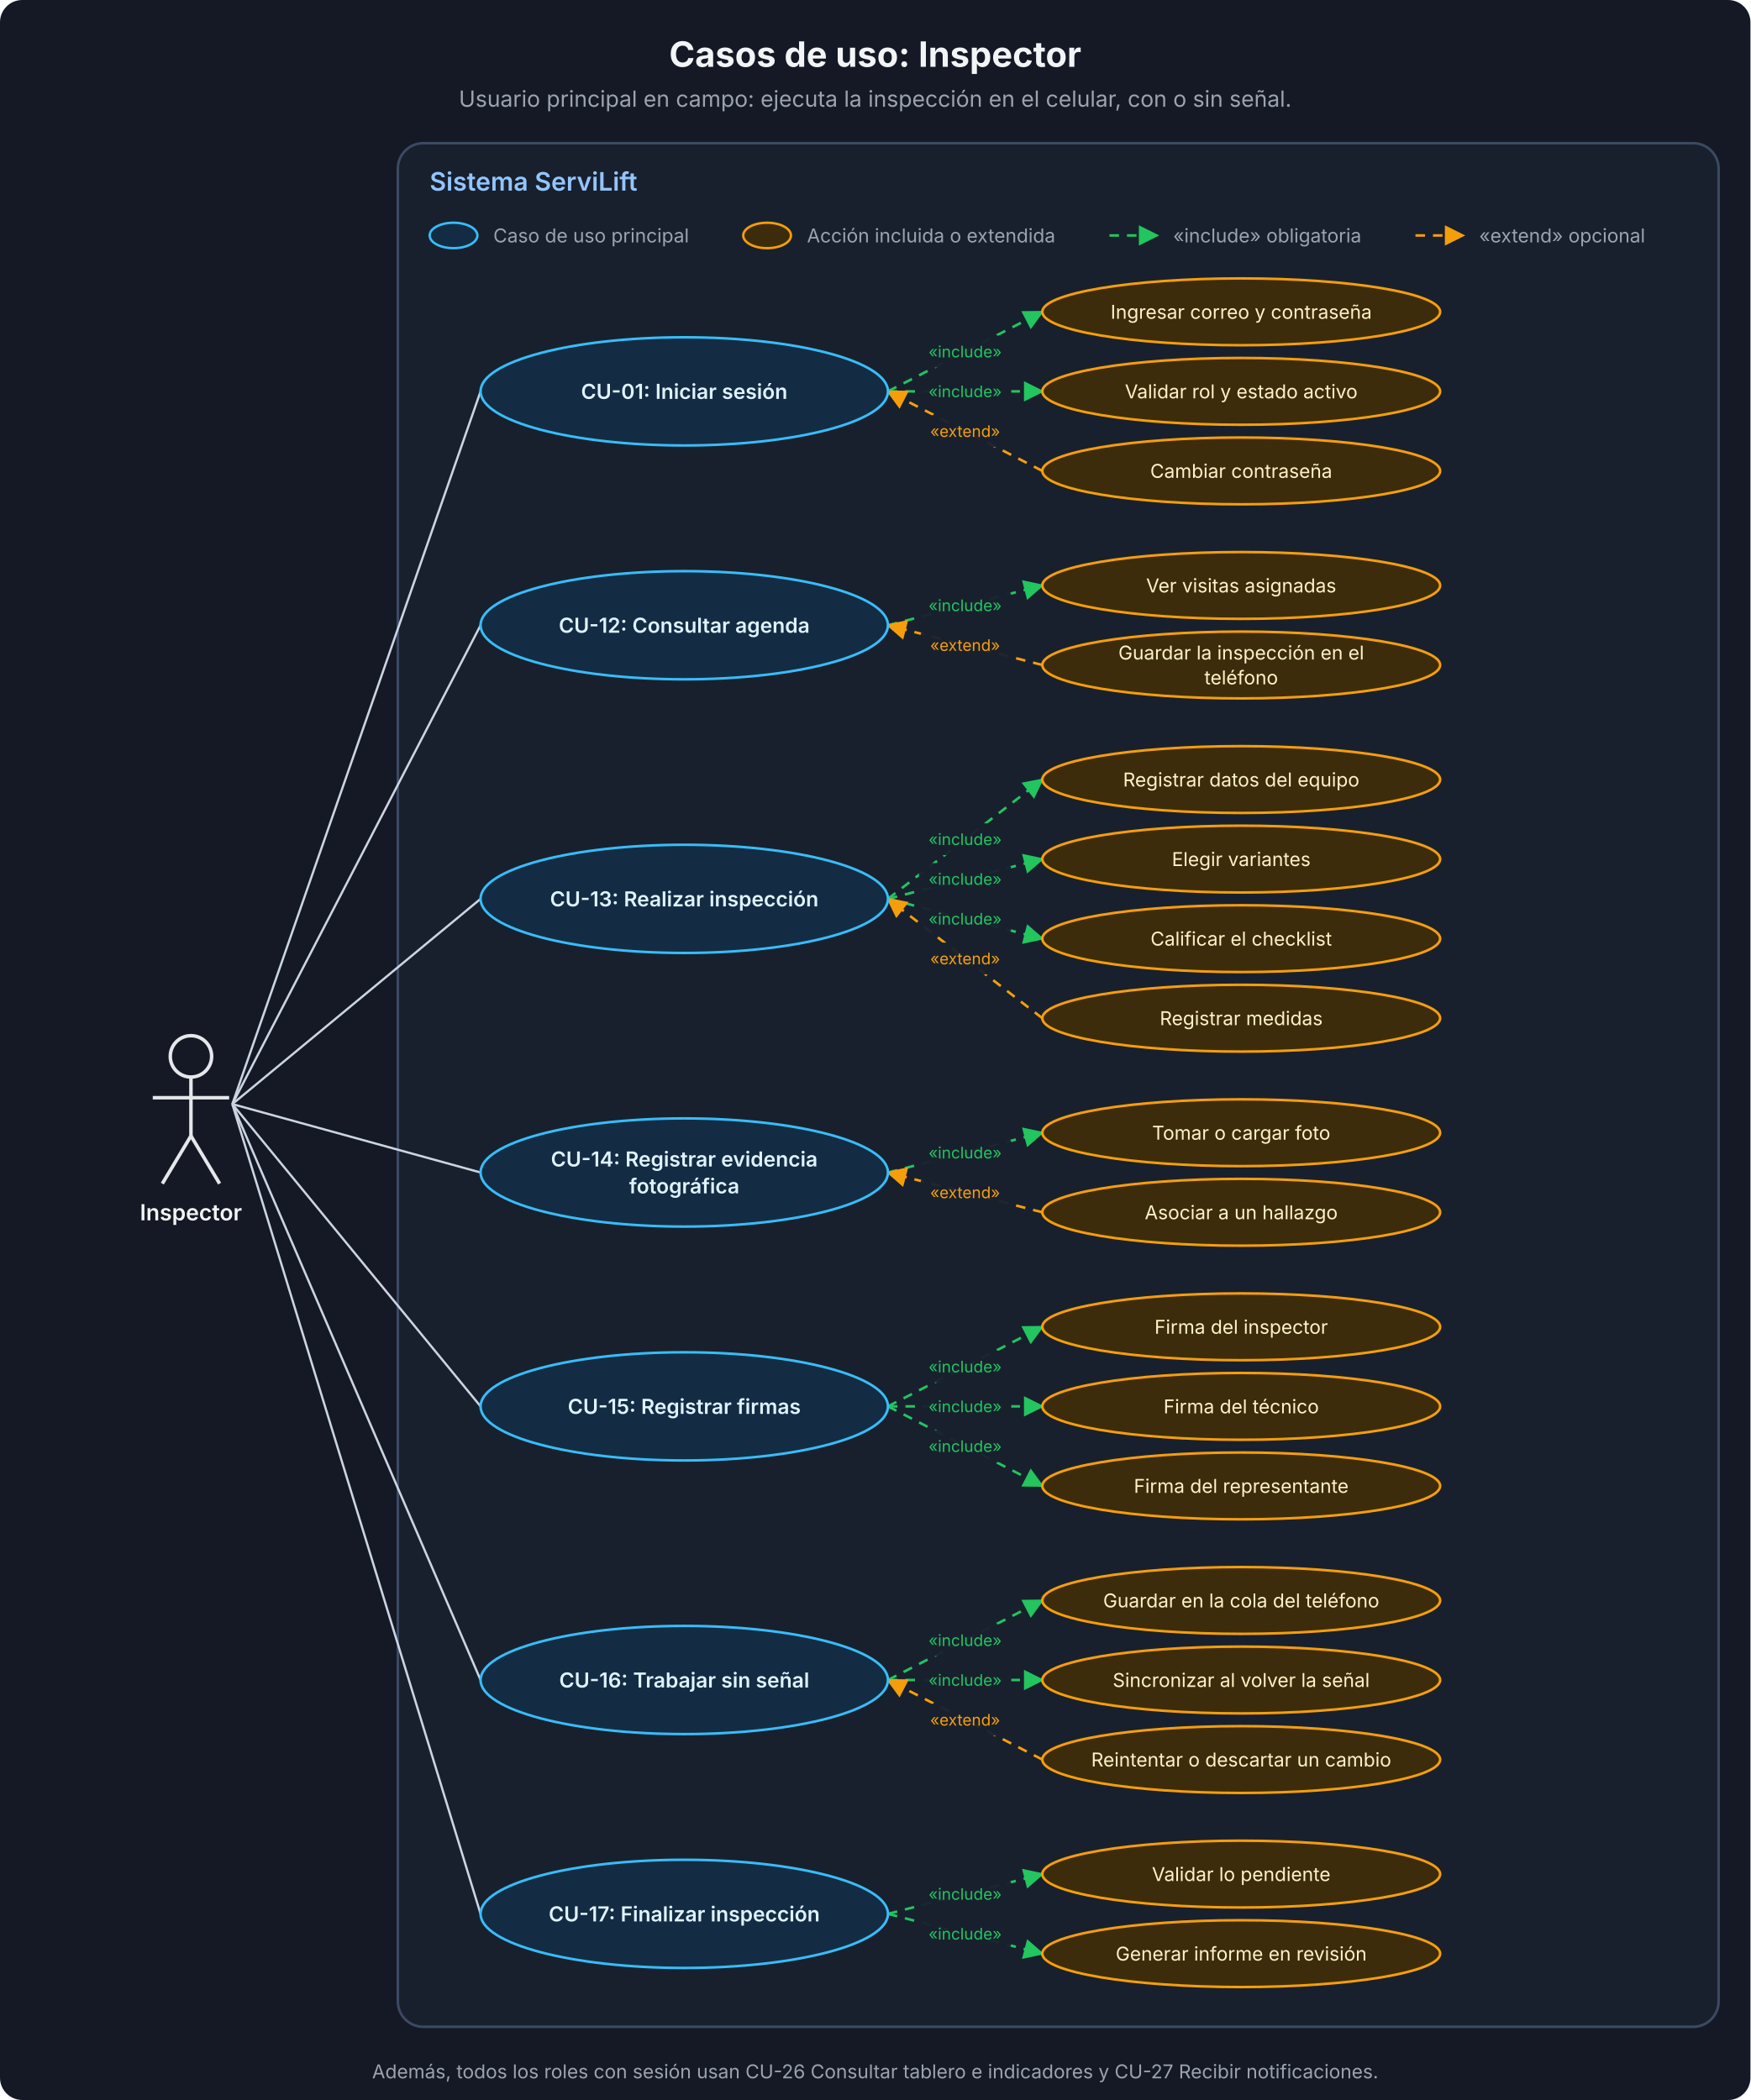
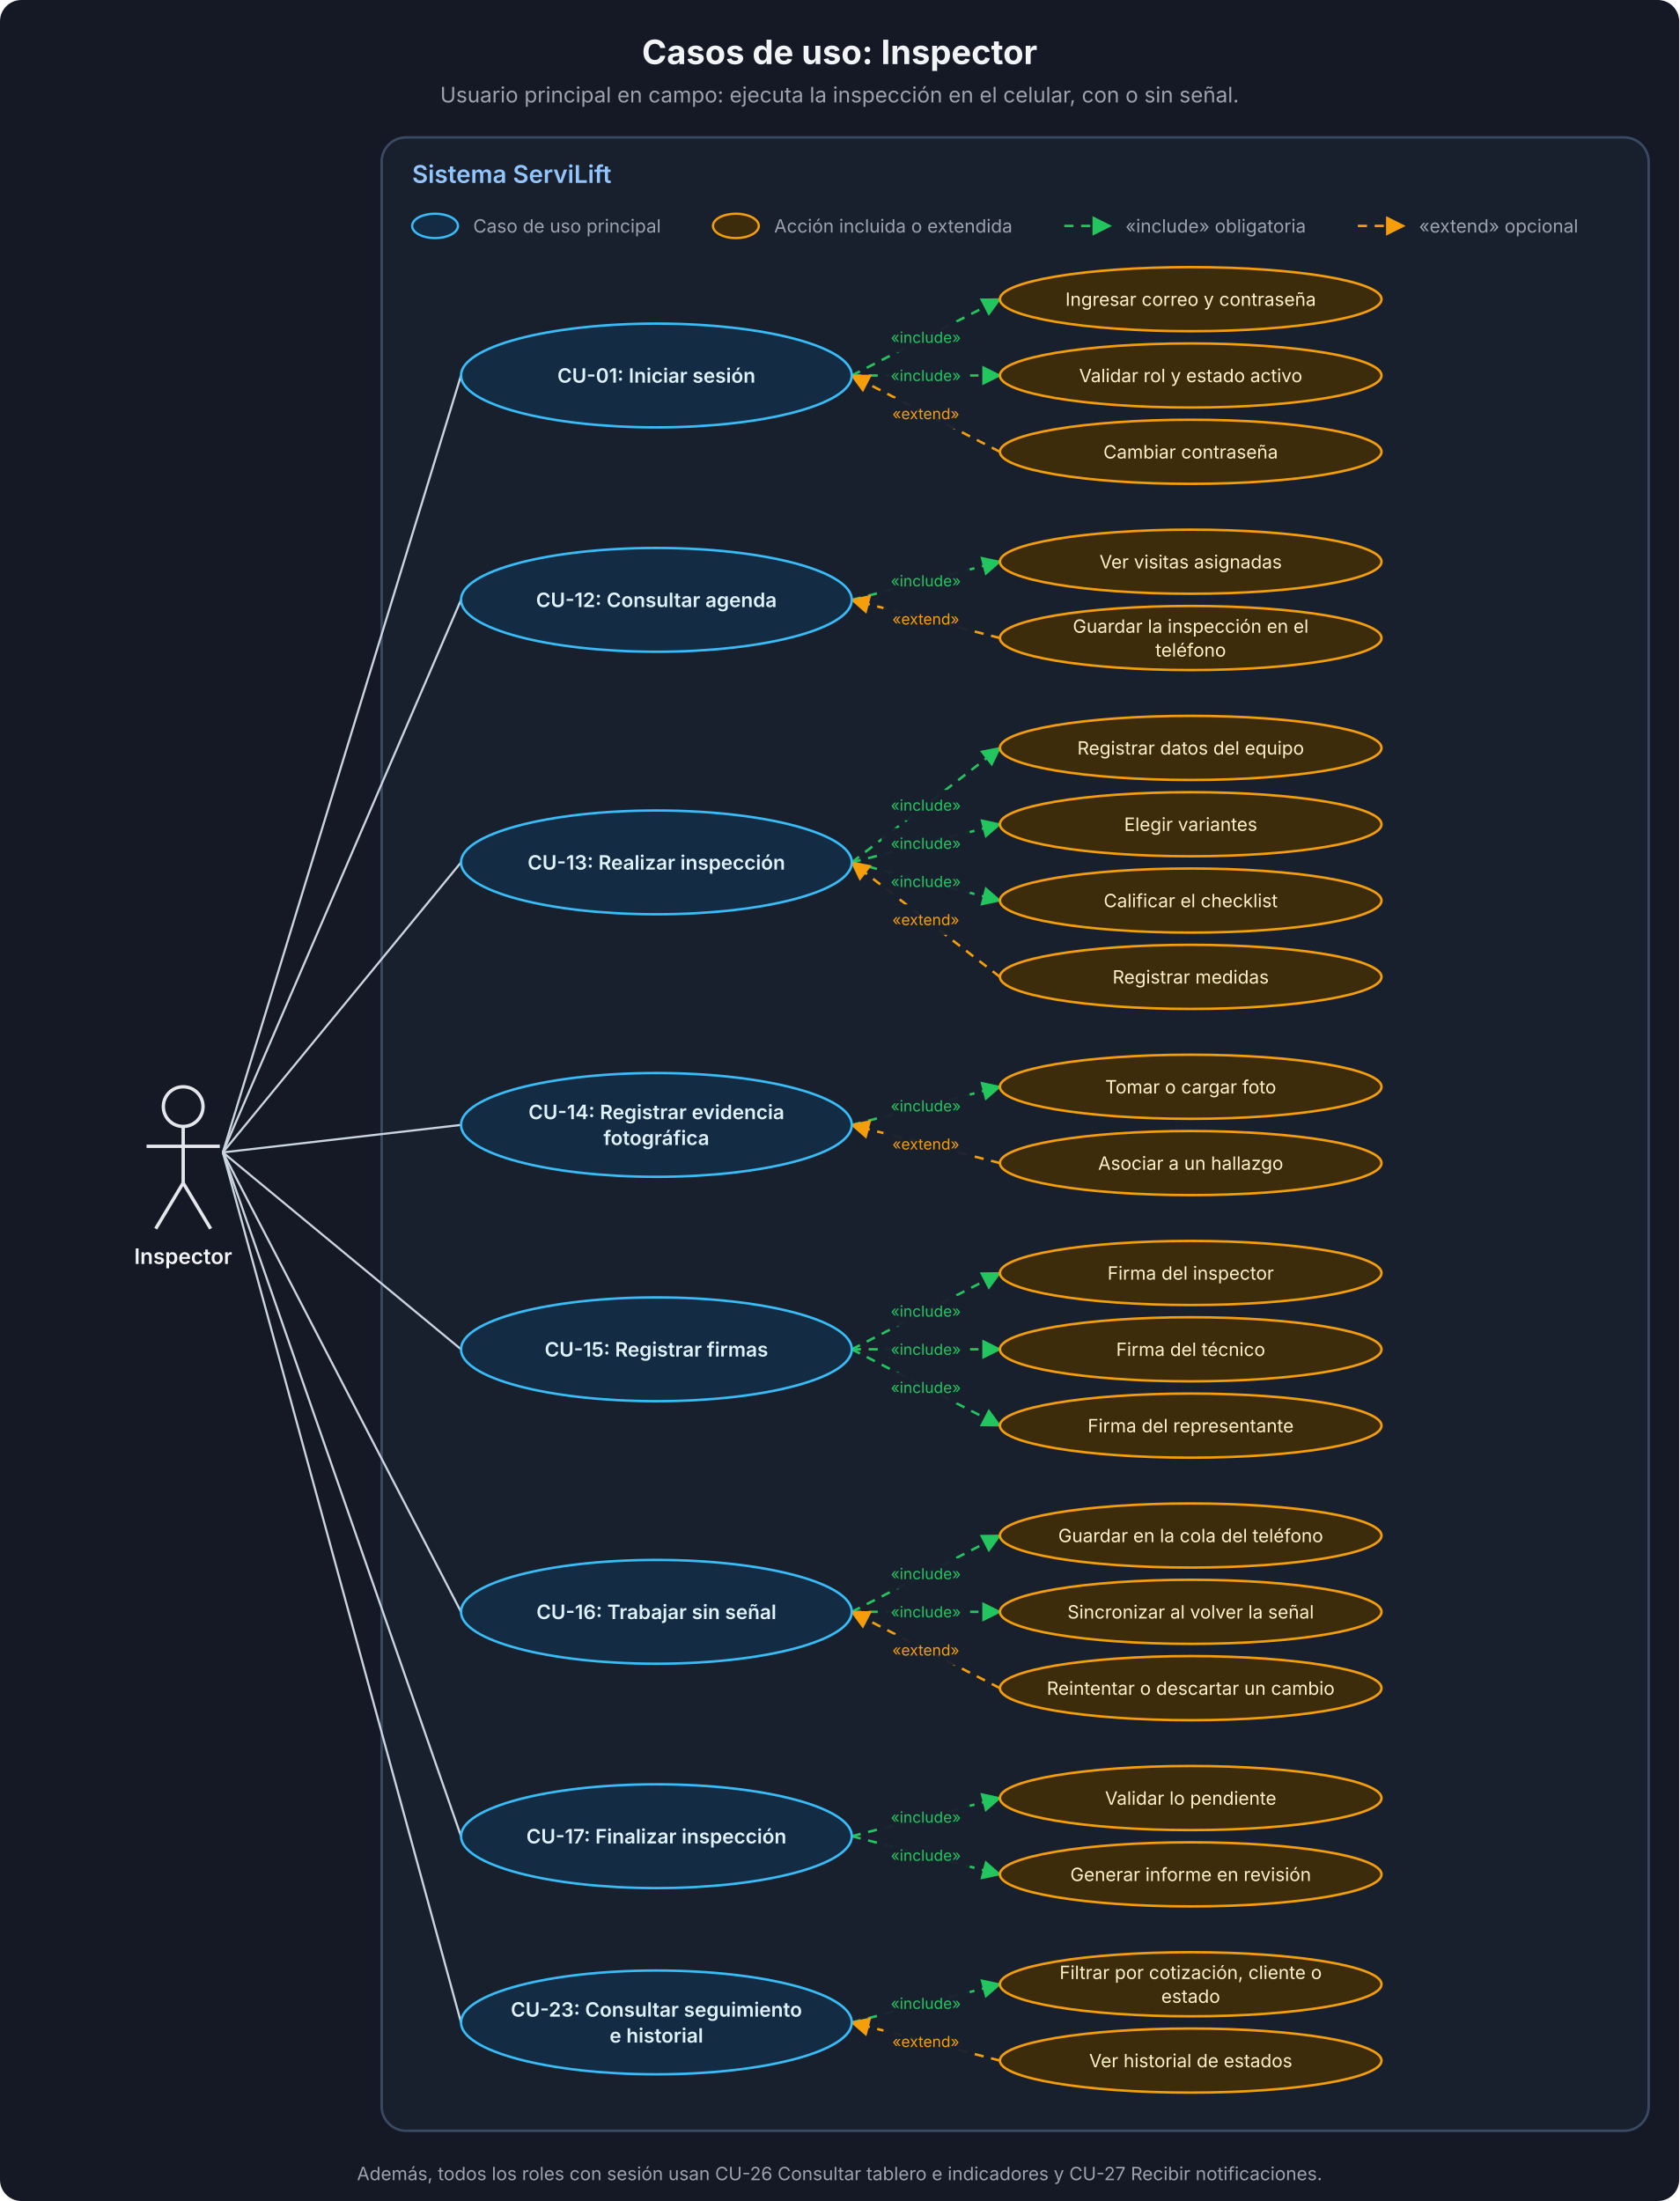
- <svg xmlns="http://www.w3.org/2000/svg" width="1100" height="1320" viewBox="0 0 1100 1320" font-family="Inter, sans-serif">
+ <svg xmlns="http://www.w3.org/2000/svg" width="1100" height="1442" viewBox="0 0 1100 1442" font-family="Inter, sans-serif">
  <defs>
    <marker id="m22c55e" viewBox="0 0 10 10" refX="9" refY="5" markerWidth="8" markerHeight="8" orient="auto-start-reverse">
      <path d="M0,0 L10,5 L0,10 z" fill="#22c55e" />
    </marker>
    <marker id="m22c55ei" viewBox="0 0 10 10" refX="9" refY="5" markerWidth="8" markerHeight="8" orient="auto-start-reverse">
      <path d="M0,0 L10,5 L0,10 z" fill="#22c55e" />
    </marker>
    <marker id="mf59e0b" viewBox="0 0 10 10" refX="9" refY="5" markerWidth="8" markerHeight="8" orient="auto-start-reverse">
      <path d="M0,0 L10,5 L0,10 z" fill="#f59e0b" />
    </marker>
    <marker id="mf59e0bi" viewBox="0 0 10 10" refX="9" refY="5" markerWidth="8" markerHeight="8" orient="auto-start-reverse">
      <path d="M0,0 L10,5 L0,10 z" fill="#f59e0b" />
    </marker>
    <marker id="mcbd5e1" viewBox="0 0 10 10" refX="9" refY="5" markerWidth="8" markerHeight="8" orient="auto-start-reverse">
      <path d="M0,0 L10,5 L0,10 z" fill="#cbd5e1" />
    </marker>
    <marker id="mcbd5e1i" viewBox="0 0 10 10" refX="9" refY="5" markerWidth="8" markerHeight="8" orient="auto-start-reverse">
      <path d="M0,0 L10,5 L0,10 z" fill="#cbd5e1" />
    </marker>
  </defs>
-   <rect width="1100" height="1320" rx="14" fill="#141925" />
+   <rect width="1100" height="1442" rx="14" fill="#141925" />
  <text x="550.0" y="34" font-size="22" font-weight="700" fill="#f3f4f6" text-anchor="middle" dominant-baseline="central">Casos de uso: Inspector</text>
  <text x="550.0" y="62" font-size="14" fill="#9ca3af" text-anchor="middle" dominant-baseline="central">Usuario principal en campo: ejecuta la inspección en el celular, con o sin señal.</text>
-   <rect x="250" y="90" width="830" height="1184" rx="16" fill="#18202e" stroke="#3b4a63" stroke-width="1.6" />
-   <path d="M 146.0 694.0 L 302.0 246.0" fill="none" stroke="#cbd5e1" stroke-width="1.4" />
+   <rect x="250" y="90" width="830" height="1306" rx="16" fill="#18202e" stroke="#3b4a63" stroke-width="1.6" />
+   <path d="M 146.0 755.0 L 302.0 246.0" fill="none" stroke="#cbd5e1" stroke-width="1.4" />
  <path d="M 558.0 246.0 L 655.0 196.0" fill="none" stroke="#22c55e" stroke-width="1.6" stroke-dasharray="6 5" marker-end="url(#m22c55e)" />
  <path d="M 558.0 246.0 L 655.0 246.0" fill="none" stroke="#22c55e" stroke-width="1.6" stroke-dasharray="6 5" marker-end="url(#m22c55e)" />
  <path d="M 655.0 296.0 L 558.0 246.0" fill="none" stroke="#f59e0b" stroke-width="1.6" stroke-dasharray="6 5" marker-end="url(#mf59e0b)" />
-   <path d="M 146.0 694.0 L 302.0 393.0" fill="none" stroke="#cbd5e1" stroke-width="1.4" />
+   <path d="M 146.0 755.0 L 302.0 393.0" fill="none" stroke="#cbd5e1" stroke-width="1.4" />
  <path d="M 558.0 393.0 L 655.0 368.0" fill="none" stroke="#22c55e" stroke-width="1.6" stroke-dasharray="6 5" marker-end="url(#m22c55e)" />
  <path d="M 655.0 418.0 L 558.0 393.0" fill="none" stroke="#f59e0b" stroke-width="1.6" stroke-dasharray="6 5" marker-end="url(#mf59e0b)" />
-   <path d="M 146.0 694.0 L 302.0 565.0" fill="none" stroke="#cbd5e1" stroke-width="1.4" />
+   <path d="M 146.0 755.0 L 302.0 565.0" fill="none" stroke="#cbd5e1" stroke-width="1.4" />
  <path d="M 558.0 565.0 L 655.0 490.0" fill="none" stroke="#22c55e" stroke-width="1.6" stroke-dasharray="6 5" marker-end="url(#m22c55e)" />
  <path d="M 558.0 565.0 L 655.0 540.0" fill="none" stroke="#22c55e" stroke-width="1.6" stroke-dasharray="6 5" marker-end="url(#m22c55e)" />
  <path d="M 558.0 565.0 L 655.0 590.0" fill="none" stroke="#22c55e" stroke-width="1.6" stroke-dasharray="6 5" marker-end="url(#m22c55e)" />
  <path d="M 655.0 640.0 L 558.0 565.0" fill="none" stroke="#f59e0b" stroke-width="1.6" stroke-dasharray="6 5" marker-end="url(#mf59e0b)" />
-   <path d="M 146.0 694.0 L 302.0 737.0" fill="none" stroke="#cbd5e1" stroke-width="1.4" />
+   <path d="M 146.0 755.0 L 302.0 737.0" fill="none" stroke="#cbd5e1" stroke-width="1.4" />
  <path d="M 558.0 737.0 L 655.0 712.0" fill="none" stroke="#22c55e" stroke-width="1.6" stroke-dasharray="6 5" marker-end="url(#m22c55e)" />
  <path d="M 655.0 762.0 L 558.0 737.0" fill="none" stroke="#f59e0b" stroke-width="1.6" stroke-dasharray="6 5" marker-end="url(#mf59e0b)" />
-   <path d="M 146.0 694.0 L 302.0 884.0" fill="none" stroke="#cbd5e1" stroke-width="1.4" />
+   <path d="M 146.0 755.0 L 302.0 884.0" fill="none" stroke="#cbd5e1" stroke-width="1.4" />
  <path d="M 558.0 884.0 L 655.0 834.0" fill="none" stroke="#22c55e" stroke-width="1.6" stroke-dasharray="6 5" marker-end="url(#m22c55e)" />
  <path d="M 558.0 884.0 L 655.0 884.0" fill="none" stroke="#22c55e" stroke-width="1.6" stroke-dasharray="6 5" marker-end="url(#m22c55e)" />
  <path d="M 558.0 884.0 L 655.0 934.0" fill="none" stroke="#22c55e" stroke-width="1.6" stroke-dasharray="6 5" marker-end="url(#m22c55e)" />
-   <path d="M 146.0 694.0 L 302.0 1056.0" fill="none" stroke="#cbd5e1" stroke-width="1.4" />
+   <path d="M 146.0 755.0 L 302.0 1056.0" fill="none" stroke="#cbd5e1" stroke-width="1.4" />
  <path d="M 558.0 1056.0 L 655.0 1006.0" fill="none" stroke="#22c55e" stroke-width="1.6" stroke-dasharray="6 5" marker-end="url(#m22c55e)" />
  <path d="M 558.0 1056.0 L 655.0 1056.0" fill="none" stroke="#22c55e" stroke-width="1.6" stroke-dasharray="6 5" marker-end="url(#m22c55e)" />
  <path d="M 655.0 1106.0 L 558.0 1056.0" fill="none" stroke="#f59e0b" stroke-width="1.6" stroke-dasharray="6 5" marker-end="url(#mf59e0b)" />
-   <path d="M 146.0 694.0 L 302.0 1203.0" fill="none" stroke="#cbd5e1" stroke-width="1.4" />
+   <path d="M 146.0 755.0 L 302.0 1203.0" fill="none" stroke="#cbd5e1" stroke-width="1.4" />
  <path d="M 558.0 1203.0 L 655.0 1178.0" fill="none" stroke="#22c55e" stroke-width="1.6" stroke-dasharray="6 5" marker-end="url(#m22c55e)" />
  <path d="M 558.0 1203.0 L 655.0 1228.0" fill="none" stroke="#22c55e" stroke-width="1.6" stroke-dasharray="6 5" marker-end="url(#m22c55e)" />
+   <path d="M 146.0 755.0 L 302.0 1325.0" fill="none" stroke="#cbd5e1" stroke-width="1.4" />
+   <path d="M 558.0 1325.0 L 655.0 1300.0" fill="none" stroke="#22c55e" stroke-width="1.6" stroke-dasharray="6 5" marker-end="url(#m22c55e)" />
+   <path d="M 655.0 1350.0 L 558.0 1325.0" fill="none" stroke="#f59e0b" stroke-width="1.6" stroke-dasharray="6 5" marker-end="url(#mf59e0b)" />
  <text x="270.0" y="114.0" font-size="16" fill="#93c5fd" font-weight="600" text-anchor="start" dominant-baseline="central">Sistema ServiLift</text>
  <ellipse cx="285" cy="148" rx="15" ry="8" fill="#132c44" stroke="#38bdf8" stroke-width="1.5" />
  <text x="310.0" y="148.0" font-size="12" fill="#9ca3af" font-weight="400" text-anchor="start" dominant-baseline="central">Caso de uso principal</text>
  <ellipse cx="482.053" cy="148" rx="15" ry="8" fill="#3d2c0c" stroke="#f59e0b" stroke-width="1.5" />
  <text x="507.1" y="148.0" font-size="12" fill="#9ca3af" font-weight="400" text-anchor="start" dominant-baseline="central">Acción incluida o extendida</text>
  <path d="M 697.2 148.0 L 727.2 148.0" fill="none" stroke="#22c55e" stroke-width="1.6" stroke-dasharray="6 5" marker-end="url(#m22c55e)" />
  <text x="737.2" y="148.0" font-size="12" fill="#9ca3af" font-weight="400" text-anchor="start" dominant-baseline="central">«include» obligatoria</text>
  <path d="M 889.5 148.0 L 919.5 148.0" fill="none" stroke="#f59e0b" stroke-width="1.6" stroke-dasharray="6 5" marker-end="url(#mf59e0b)" />
  <text x="929.5" y="148.0" font-size="12" fill="#9ca3af" font-weight="400" text-anchor="start" dominant-baseline="central">«extend» opcional</text>
  <g stroke="#e5e7eb" stroke-width="2.2" fill="none">
-     <circle cx="120" cy="664.0" r="13" />
-     <line x1="120" y1="677.0" x2="120" y2="714.0" />
-     <line x1="96" y1="690.0" x2="144" y2="690.0" />
-     <line x1="120" y1="714.0" x2="102" y2="744.0" />
-     <line x1="120" y1="714.0" x2="138" y2="744.0" />
+     <circle cx="120" cy="725.0" r="13" />
+     <line x1="120" y1="738.0" x2="120" y2="775.0" />
+     <line x1="96" y1="751.0" x2="144" y2="751.0" />
+     <line x1="120" y1="775.0" x2="102" y2="805.0" />
+     <line x1="120" y1="775.0" x2="138" y2="805.0" />
  </g>
-   <text x="120.0" y="762.0" font-size="14" fill="#f3f4f6" font-weight="600" text-anchor="middle" dominant-baseline="central">Inspector</text>
+   <text x="120.0" y="823.0" font-size="14" fill="#f3f4f6" font-weight="600" text-anchor="middle" dominant-baseline="central">Inspector</text>
  <ellipse cx="430" cy="246.0" rx="128" ry="34" fill="#132c44" stroke="#38bdf8" stroke-width="1.6" />
  <text x="430.0" y="246.0" font-size="13" fill="#e0f2fe" font-weight="600" text-anchor="middle" dominant-baseline="central">CU-01: Iniciar sesión</text>
  <ellipse cx="780" cy="196.0" rx="125" ry="21" fill="#3d2c0c" stroke="#f59e0b" stroke-width="1.6" />
  <text x="780.0" y="196.0" font-size="12" fill="#fef3c7" font-weight="400" text-anchor="middle" dominant-baseline="central">Ingresar correo y contraseña</text>
  <ellipse cx="780" cy="246.0" rx="125" ry="21" fill="#3d2c0c" stroke="#f59e0b" stroke-width="1.6" />
  <text x="780.0" y="246.0" font-size="12" fill="#fef3c7" font-weight="400" text-anchor="middle" dominant-baseline="central">Validar rol y estado activo</text>
  <ellipse cx="780" cy="296.0" rx="125" ry="21" fill="#3d2c0c" stroke="#f59e0b" stroke-width="1.6" />
  <text x="780.0" y="296.0" font-size="12" fill="#fef3c7" font-weight="400" text-anchor="middle" dominant-baseline="central">Cambiar contraseña</text>
  <ellipse cx="430" cy="393.0" rx="128" ry="34" fill="#132c44" stroke="#38bdf8" stroke-width="1.6" />
  <text x="430.0" y="393.0" font-size="13" fill="#e0f2fe" font-weight="600" text-anchor="middle" dominant-baseline="central">CU-12: Consultar agenda</text>
  <ellipse cx="780" cy="368.0" rx="125" ry="21" fill="#3d2c0c" stroke="#f59e0b" stroke-width="1.6" />
  <text x="780.0" y="368.0" font-size="12" fill="#fef3c7" font-weight="400" text-anchor="middle" dominant-baseline="central">Ver visitas asignadas</text>
  <ellipse cx="780" cy="418.0" rx="125" ry="21" fill="#3d2c0c" stroke="#f59e0b" stroke-width="1.6" />
  <text x="780.0" y="410.2" font-size="12" fill="#fef3c7" font-weight="400" text-anchor="middle" dominant-baseline="central">Guardar la inspección en el</text>
  <text x="780.0" y="425.8" font-size="12" fill="#fef3c7" font-weight="400" text-anchor="middle" dominant-baseline="central">teléfono</text>
  <ellipse cx="430" cy="565.0" rx="128" ry="34" fill="#132c44" stroke="#38bdf8" stroke-width="1.6" />
  <text x="430.0" y="565.0" font-size="13" fill="#e0f2fe" font-weight="600" text-anchor="middle" dominant-baseline="central">CU-13: Realizar inspección</text>
  <ellipse cx="780" cy="490.0" rx="125" ry="21" fill="#3d2c0c" stroke="#f59e0b" stroke-width="1.6" />
  <text x="780.0" y="490.0" font-size="12" fill="#fef3c7" font-weight="400" text-anchor="middle" dominant-baseline="central">Registrar datos del equipo</text>
  <ellipse cx="780" cy="540.0" rx="125" ry="21" fill="#3d2c0c" stroke="#f59e0b" stroke-width="1.6" />
  <text x="780.0" y="540.0" font-size="12" fill="#fef3c7" font-weight="400" text-anchor="middle" dominant-baseline="central">Elegir variantes</text>
  <ellipse cx="780" cy="590.0" rx="125" ry="21" fill="#3d2c0c" stroke="#f59e0b" stroke-width="1.6" />
  <text x="780.0" y="590.0" font-size="12" fill="#fef3c7" font-weight="400" text-anchor="middle" dominant-baseline="central">Calificar el checklist</text>
  <ellipse cx="780" cy="640.0" rx="125" ry="21" fill="#3d2c0c" stroke="#f59e0b" stroke-width="1.6" />
  <text x="780.0" y="640.0" font-size="12" fill="#fef3c7" font-weight="400" text-anchor="middle" dominant-baseline="central">Registrar medidas</text>
  <ellipse cx="430" cy="737.0" rx="128" ry="34" fill="#132c44" stroke="#38bdf8" stroke-width="1.6" />
  <text x="430.0" y="728.5" font-size="13" fill="#e0f2fe" font-weight="600" text-anchor="middle" dominant-baseline="central">CU-14: Registrar evidencia</text>
  <text x="430.0" y="745.4" font-size="13" fill="#e0f2fe" font-weight="600" text-anchor="middle" dominant-baseline="central">fotográfica</text>
  <ellipse cx="780" cy="712.0" rx="125" ry="21" fill="#3d2c0c" stroke="#f59e0b" stroke-width="1.6" />
  <text x="780.0" y="712.0" font-size="12" fill="#fef3c7" font-weight="400" text-anchor="middle" dominant-baseline="central">Tomar o cargar foto</text>
  <ellipse cx="780" cy="762.0" rx="125" ry="21" fill="#3d2c0c" stroke="#f59e0b" stroke-width="1.6" />
  <text x="780.0" y="762.0" font-size="12" fill="#fef3c7" font-weight="400" text-anchor="middle" dominant-baseline="central">Asociar a un hallazgo</text>
  <ellipse cx="430" cy="884.0" rx="128" ry="34" fill="#132c44" stroke="#38bdf8" stroke-width="1.6" />
  <text x="430.0" y="884.0" font-size="13" fill="#e0f2fe" font-weight="600" text-anchor="middle" dominant-baseline="central">CU-15: Registrar firmas</text>
  <ellipse cx="780" cy="834.0" rx="125" ry="21" fill="#3d2c0c" stroke="#f59e0b" stroke-width="1.6" />
  <text x="780.0" y="834.0" font-size="12" fill="#fef3c7" font-weight="400" text-anchor="middle" dominant-baseline="central">Firma del inspector</text>
  <ellipse cx="780" cy="884.0" rx="125" ry="21" fill="#3d2c0c" stroke="#f59e0b" stroke-width="1.6" />
  <text x="780.0" y="884.0" font-size="12" fill="#fef3c7" font-weight="400" text-anchor="middle" dominant-baseline="central">Firma del técnico</text>
  <ellipse cx="780" cy="934.0" rx="125" ry="21" fill="#3d2c0c" stroke="#f59e0b" stroke-width="1.6" />
  <text x="780.0" y="934.0" font-size="12" fill="#fef3c7" font-weight="400" text-anchor="middle" dominant-baseline="central">Firma del representante</text>
  <ellipse cx="430" cy="1056.0" rx="128" ry="34" fill="#132c44" stroke="#38bdf8" stroke-width="1.6" />
  <text x="430.0" y="1056.0" font-size="13" fill="#e0f2fe" font-weight="600" text-anchor="middle" dominant-baseline="central">CU-16: Trabajar sin señal</text>
  <ellipse cx="780" cy="1006.0" rx="125" ry="21" fill="#3d2c0c" stroke="#f59e0b" stroke-width="1.6" />
  <text x="780.0" y="1006.0" font-size="12" fill="#fef3c7" font-weight="400" text-anchor="middle" dominant-baseline="central">Guardar en la cola del teléfono</text>
  <ellipse cx="780" cy="1056.0" rx="125" ry="21" fill="#3d2c0c" stroke="#f59e0b" stroke-width="1.6" />
  <text x="780.0" y="1056.0" font-size="12" fill="#fef3c7" font-weight="400" text-anchor="middle" dominant-baseline="central">Sincronizar al volver la señal</text>
  <ellipse cx="780" cy="1106.0" rx="125" ry="21" fill="#3d2c0c" stroke="#f59e0b" stroke-width="1.6" />
  <text x="780.0" y="1106.0" font-size="12" fill="#fef3c7" font-weight="400" text-anchor="middle" dominant-baseline="central">Reintentar o descartar un cambio</text>
  <ellipse cx="430" cy="1203.0" rx="128" ry="34" fill="#132c44" stroke="#38bdf8" stroke-width="1.6" />
  <text x="430.0" y="1203.0" font-size="13" fill="#e0f2fe" font-weight="600" text-anchor="middle" dominant-baseline="central">CU-17: Finalizar inspección</text>
  <ellipse cx="780" cy="1178.0" rx="125" ry="21" fill="#3d2c0c" stroke="#f59e0b" stroke-width="1.6" />
  <text x="780.0" y="1178.0" font-size="12" fill="#fef3c7" font-weight="400" text-anchor="middle" dominant-baseline="central">Validar lo pendiente</text>
  <ellipse cx="780" cy="1228.0" rx="125" ry="21" fill="#3d2c0c" stroke="#f59e0b" stroke-width="1.6" />
  <text x="780.0" y="1228.0" font-size="12" fill="#fef3c7" font-weight="400" text-anchor="middle" dominant-baseline="central">Generar informe en revisión</text>
-   <text x="550.0" y="1302.0" font-size="12" fill="#9ca3af" font-weight="400" text-anchor="middle" dominant-baseline="central">Además, todos los roles con sesión usan CU-26 Consultar tablero e indicadores y CU-27 Recibir notificaciones.</text>
+   <ellipse cx="430" cy="1325.0" rx="128" ry="34" fill="#132c44" stroke="#38bdf8" stroke-width="1.6" />
+   <text x="430.0" y="1316.5" font-size="13" fill="#e0f2fe" font-weight="600" text-anchor="middle" dominant-baseline="central">CU-23: Consultar seguimiento</text>
+   <text x="430.0" y="1333.5" font-size="13" fill="#e0f2fe" font-weight="600" text-anchor="middle" dominant-baseline="central">e historial</text>
+   <ellipse cx="780" cy="1300.0" rx="125" ry="21" fill="#3d2c0c" stroke="#f59e0b" stroke-width="1.6" />
+   <text x="780.0" y="1292.2" font-size="12" fill="#fef3c7" font-weight="400" text-anchor="middle" dominant-baseline="central">Filtrar por cotización, cliente o</text>
+   <text x="780.0" y="1307.8" font-size="12" fill="#fef3c7" font-weight="400" text-anchor="middle" dominant-baseline="central">estado</text>
+   <ellipse cx="780" cy="1350.0" rx="125" ry="21" fill="#3d2c0c" stroke="#f59e0b" stroke-width="1.6" />
+   <text x="780.0" y="1350.0" font-size="12" fill="#fef3c7" font-weight="400" text-anchor="middle" dominant-baseline="central">Ver historial de estados</text>
+   <text x="550.0" y="1424.0" font-size="12" fill="#9ca3af" font-weight="400" text-anchor="middle" dominant-baseline="central">Además, todos los roles con sesión usan CU-26 Consultar tablero e indicadores y CU-27 Recibir notificaciones.</text>
  <rect x="577.5" y="211.0" width="58.0" height="20" rx="4" fill="#18202e" opacity="0.95" />
  <text x="606.5" y="221.0" font-size="10" fill="#22c55e" font-weight="400" text-anchor="middle" dominant-baseline="central">«include»</text>
  <rect x="577.5" y="236.0" width="58.0" height="20" rx="4" fill="#18202e" opacity="0.95" />
  <text x="606.5" y="246.0" font-size="10" fill="#22c55e" font-weight="400" text-anchor="middle" dominant-baseline="central">«include»</text>
  <rect x="578.5" y="261.0" width="55.9" height="20" rx="4" fill="#18202e" opacity="0.95" />
  <text x="606.5" y="271.0" font-size="10" fill="#f59e0b" font-weight="400" text-anchor="middle" dominant-baseline="central">«extend»</text>
  <rect x="577.5" y="370.5" width="58.0" height="20" rx="4" fill="#18202e" opacity="0.95" />
  <text x="606.5" y="380.5" font-size="10" fill="#22c55e" font-weight="400" text-anchor="middle" dominant-baseline="central">«include»</text>
  <rect x="578.5" y="395.5" width="55.9" height="20" rx="4" fill="#18202e" opacity="0.95" />
  <text x="606.5" y="405.5" font-size="10" fill="#f59e0b" font-weight="400" text-anchor="middle" dominant-baseline="central">«extend»</text>
  <rect x="577.5" y="517.5" width="58.0" height="20" rx="4" fill="#18202e" opacity="0.95" />
  <text x="606.5" y="527.5" font-size="10" fill="#22c55e" font-weight="400" text-anchor="middle" dominant-baseline="central">«include»</text>
  <rect x="577.5" y="542.5" width="58.0" height="20" rx="4" fill="#18202e" opacity="0.95" />
  <text x="606.5" y="552.5" font-size="10" fill="#22c55e" font-weight="400" text-anchor="middle" dominant-baseline="central">«include»</text>
  <rect x="577.5" y="567.5" width="58.0" height="20" rx="4" fill="#18202e" opacity="0.95" />
  <text x="606.5" y="577.5" font-size="10" fill="#22c55e" font-weight="400" text-anchor="middle" dominant-baseline="central">«include»</text>
  <rect x="578.5" y="592.5" width="55.9" height="20" rx="4" fill="#18202e" opacity="0.95" />
  <text x="606.5" y="602.5" font-size="10" fill="#f59e0b" font-weight="400" text-anchor="middle" dominant-baseline="central">«extend»</text>
  <rect x="577.5" y="714.5" width="58.0" height="20" rx="4" fill="#18202e" opacity="0.95" />
  <text x="606.5" y="724.5" font-size="10" fill="#22c55e" font-weight="400" text-anchor="middle" dominant-baseline="central">«include»</text>
  <rect x="578.5" y="739.5" width="55.9" height="20" rx="4" fill="#18202e" opacity="0.95" />
  <text x="606.5" y="749.5" font-size="10" fill="#f59e0b" font-weight="400" text-anchor="middle" dominant-baseline="central">«extend»</text>
  <rect x="577.5" y="849.0" width="58.0" height="20" rx="4" fill="#18202e" opacity="0.95" />
  <text x="606.5" y="859.0" font-size="10" fill="#22c55e" font-weight="400" text-anchor="middle" dominant-baseline="central">«include»</text>
  <rect x="577.5" y="874.0" width="58.0" height="20" rx="4" fill="#18202e" opacity="0.95" />
  <text x="606.5" y="884.0" font-size="10" fill="#22c55e" font-weight="400" text-anchor="middle" dominant-baseline="central">«include»</text>
  <rect x="577.5" y="899.0" width="58.0" height="20" rx="4" fill="#18202e" opacity="0.95" />
  <text x="606.5" y="909.0" font-size="10" fill="#22c55e" font-weight="400" text-anchor="middle" dominant-baseline="central">«include»</text>
  <rect x="577.5" y="1021.0" width="58.0" height="20" rx="4" fill="#18202e" opacity="0.95" />
  <text x="606.5" y="1031.0" font-size="10" fill="#22c55e" font-weight="400" text-anchor="middle" dominant-baseline="central">«include»</text>
  <rect x="577.5" y="1046.0" width="58.0" height="20" rx="4" fill="#18202e" opacity="0.95" />
  <text x="606.5" y="1056.0" font-size="10" fill="#22c55e" font-weight="400" text-anchor="middle" dominant-baseline="central">«include»</text>
  <rect x="578.5" y="1071.0" width="55.9" height="20" rx="4" fill="#18202e" opacity="0.95" />
  <text x="606.5" y="1081.0" font-size="10" fill="#f59e0b" font-weight="400" text-anchor="middle" dominant-baseline="central">«extend»</text>
  <rect x="577.5" y="1180.5" width="58.0" height="20" rx="4" fill="#18202e" opacity="0.95" />
  <text x="606.5" y="1190.5" font-size="10" fill="#22c55e" font-weight="400" text-anchor="middle" dominant-baseline="central">«include»</text>
  <rect x="577.5" y="1205.5" width="58.0" height="20" rx="4" fill="#18202e" opacity="0.95" />
  <text x="606.5" y="1215.5" font-size="10" fill="#22c55e" font-weight="400" text-anchor="middle" dominant-baseline="central">«include»</text>
+   <rect x="577.5" y="1302.5" width="58.0" height="20" rx="4" fill="#18202e" opacity="0.95" />
+   <text x="606.5" y="1312.5" font-size="10" fill="#22c55e" font-weight="400" text-anchor="middle" dominant-baseline="central">«include»</text>
+   <rect x="578.5" y="1327.5" width="55.9" height="20" rx="4" fill="#18202e" opacity="0.95" />
+   <text x="606.5" y="1337.5" font-size="10" fill="#f59e0b" font-weight="400" text-anchor="middle" dominant-baseline="central">«extend»</text>
</svg>
